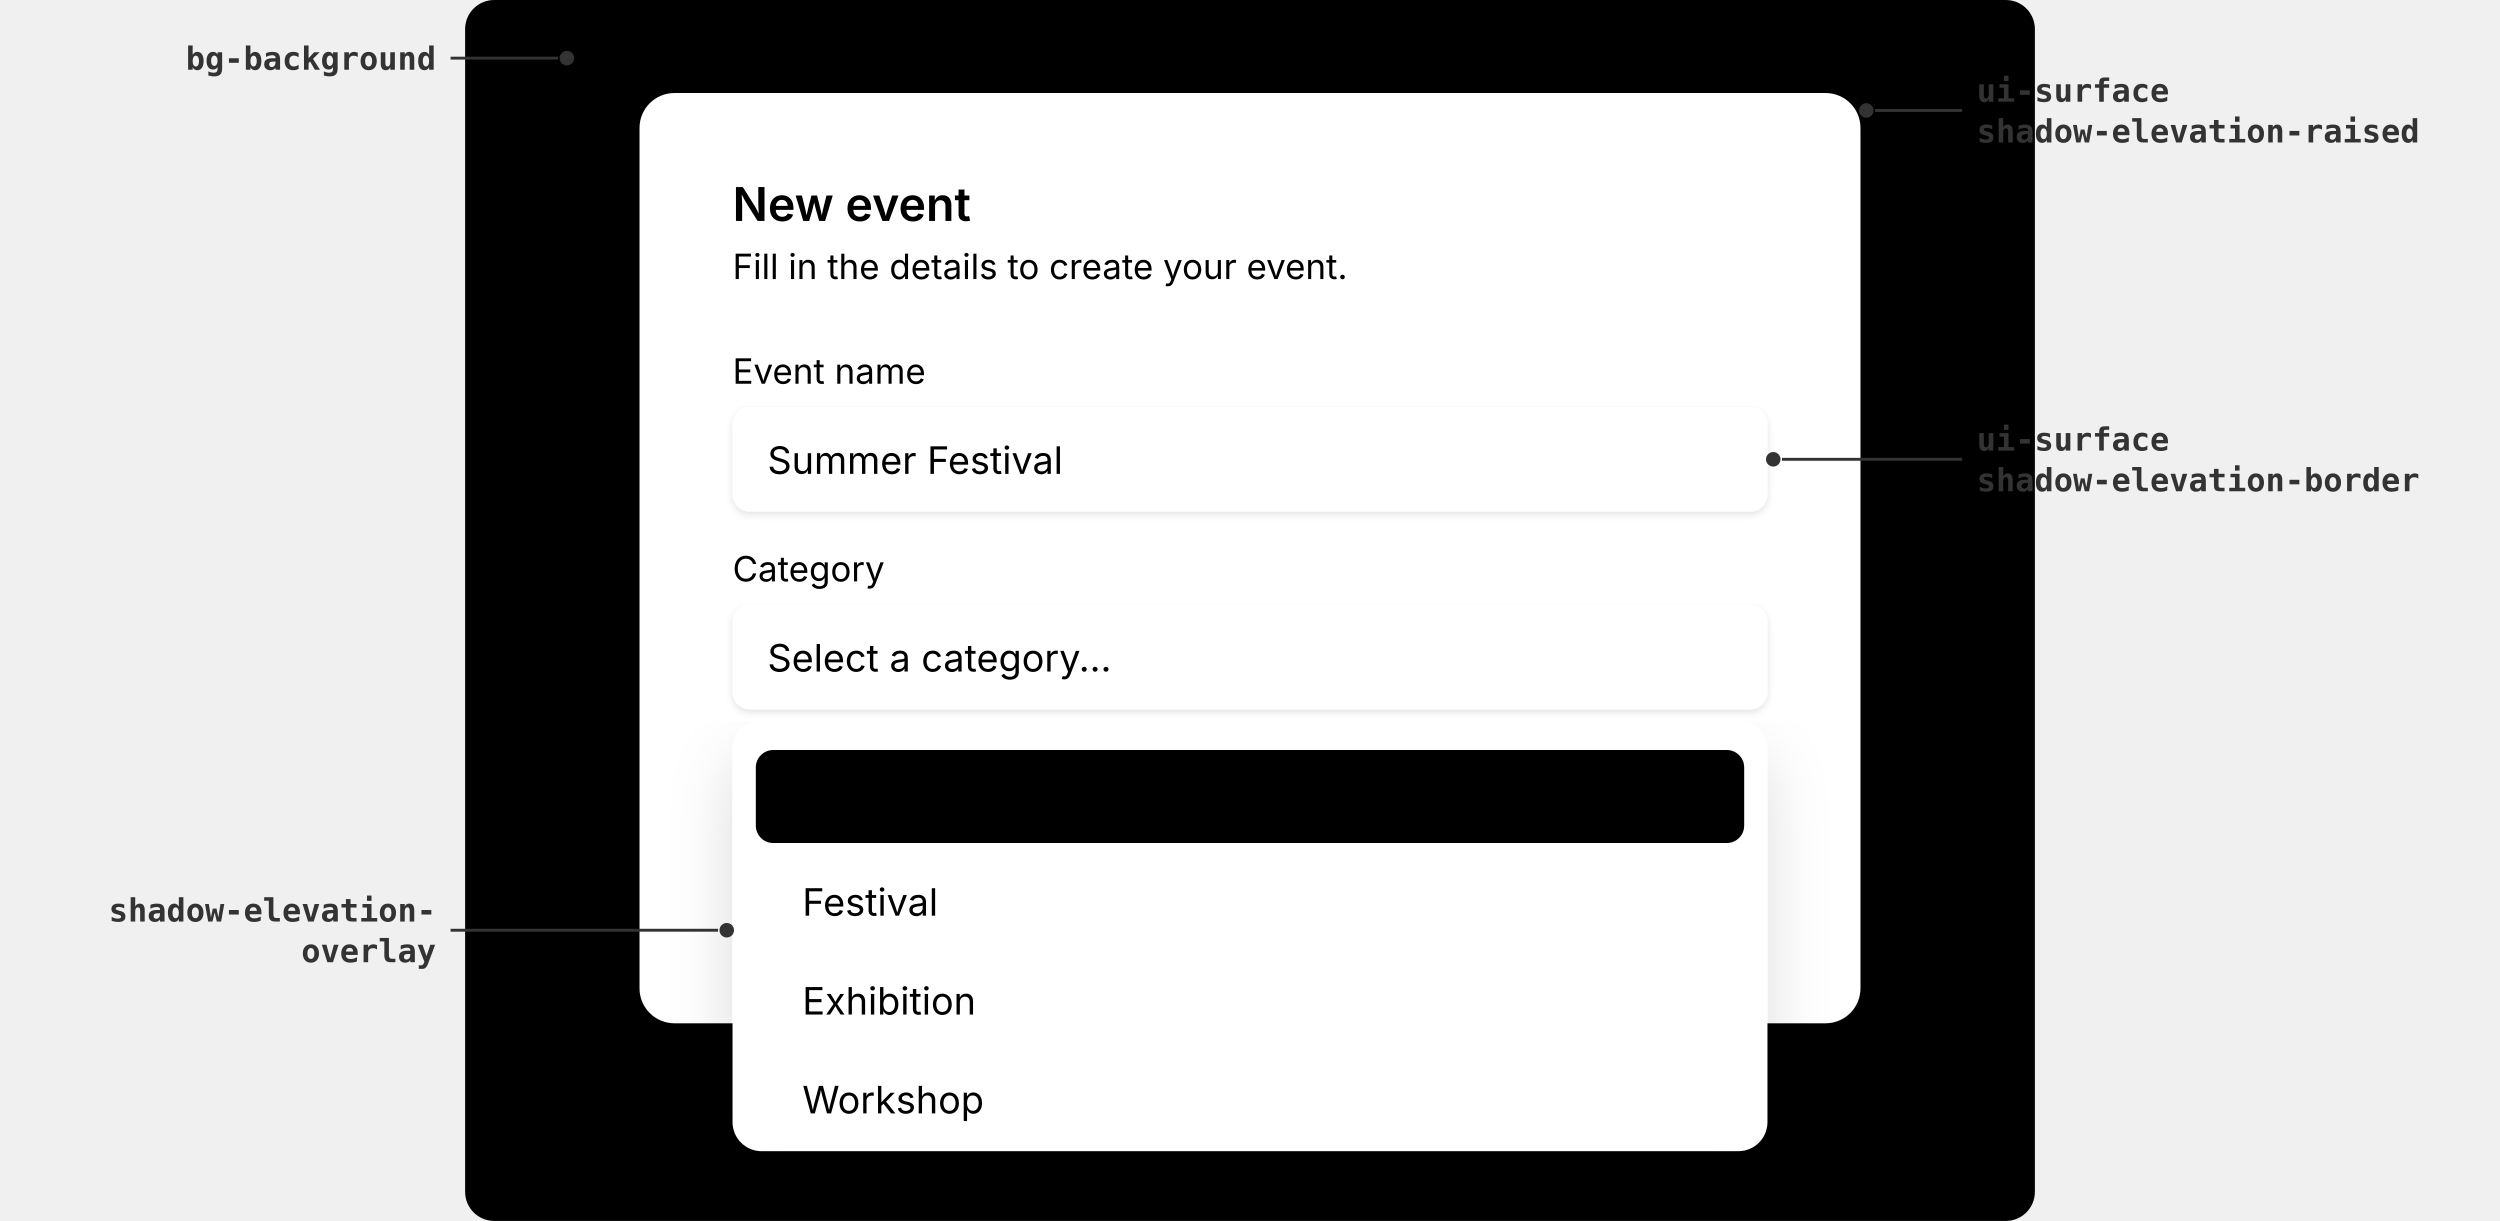
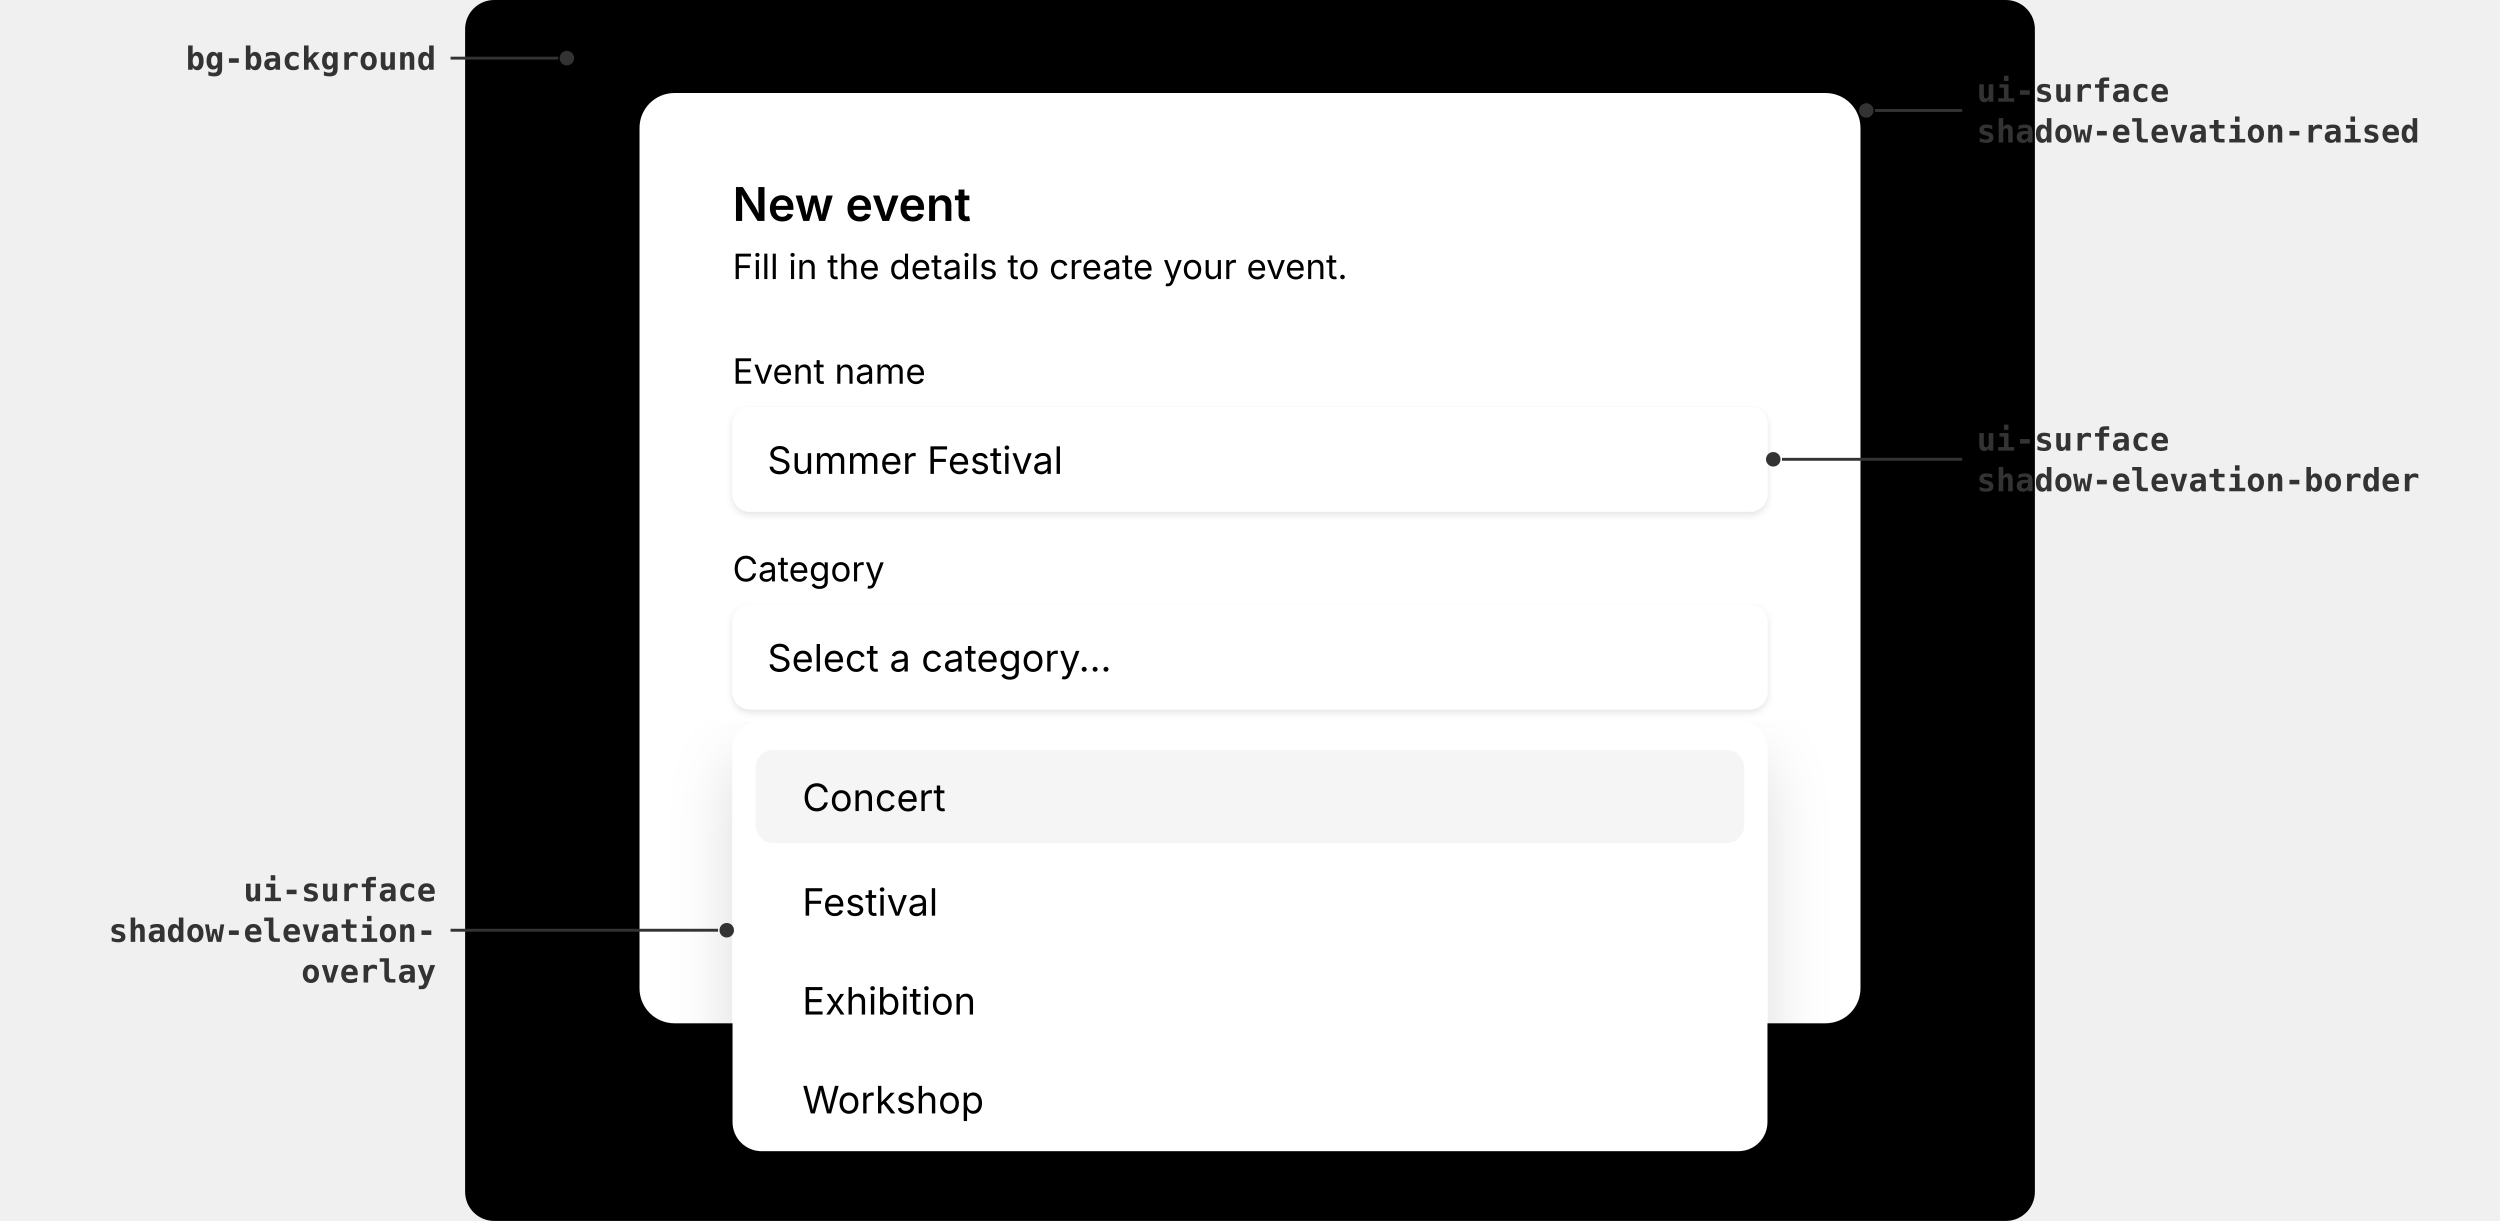
<svg xmlns="http://www.w3.org/2000/svg" viewBox="0 0 860 420" font-family="ui-monospace, SFMono-Regular, Menlo, Monaco, Consolas, monospace">
  <style>
    .label { fill: #333; }
    .label-line { stroke: #333; }
    @media (prefers-color-scheme: dark) {
      .label { fill: #999; }
      .label-line { stroke: #999; }
    }
  </style>
  <defs>
    <filter id="raised" x="-4%" y="-4%" width="108%" height="116%">
      <feDropShadow dx="0" dy="0.3" stdDeviation="0.8" flood-color="#000" flood-opacity="0.28" />
      <feDropShadow dx="0" dy="1.4" stdDeviation="1.3" flood-color="#000" flood-opacity="0.21" />
      <feDropShadow dx="0" dy="6.7" stdDeviation="6" flood-color="#000" flood-opacity="0.15" />
    </filter>
    <filter id="border-shadow" x="-2%" y="-4%" width="104%" height="116%">
      <feDropShadow dx="0" dy="0.3" stdDeviation="0.3" flood-color="#000" flood-opacity="0.14" />
      <feDropShadow dx="0" dy="1" stdDeviation="1.2" flood-color="#000" flood-opacity="0.12" />
    </filter>
    <filter id="overlay" x="-8%" y="-8%" width="116%" height="124%">
      <feDropShadow dx="0" dy="0.1" stdDeviation="0.1" flood-color="#000" flood-opacity="0.32" />
      <feDropShadow dx="0" dy="1" stdDeviation="0.9" flood-color="#000" flood-opacity="0.26" />
      <feDropShadow dx="-0.1" dy="4" stdDeviation="3.6" flood-color="#000" flood-opacity="0.2" />
      <feDropShadow dx="-0.2" dy="12" stdDeviation="10.8" flood-color="#000" flood-opacity="0.14" />
    </filter>
    <linearGradient id="btn-bg" x1="0" y1="0" x2="0" y2="1">
      <stop offset="0%" stop-color="oklch(0.22 0.008 54)" />
      <stop offset="100%" stop-color="oklch(0.15 0.008 54)" />
    </linearGradient>
    <radialGradient id="btn-highlight" cx="50%" cy="-15%" r="80%" fx="50%" fy="-15%">
      <stop offset="0%" stop-color="oklch(0.45 0.006 54)" stop-opacity="0.5" />
      <stop offset="100%" stop-color="oklch(0.15 0.008 54)" stop-opacity="0" />
    </radialGradient>
    <path id="chevron" d="M0,0 L4,4 L8,0" fill="none" stroke="oklch(0.52 0.008 54)" stroke-width="1.5" stroke-linecap="round" stroke-linejoin="round" />
  </defs>
  <rect x="160" y="0" width="540" height="420" rx="10" fill="oklch(0.965 0.003 54)" />
  <rect x="220" y="32" width="420" height="320" rx="12" fill="#fff" stroke="oklch(0.86 0.005 54)" stroke-width="1" filter="url(#raised)" />
  <text x="252" y="76" font-size="16" font-weight="600" font-family="system-ui, -apple-system, sans-serif" fill="oklch(0.22 0.008 54)">New event</text>
  <text x="252" y="96" font-size="12" font-family="system-ui, -apple-system, sans-serif" fill="oklch(0.52 0.008 54)">Fill in the details to create your event.</text>
  <text x="252" y="132" font-size="12" font-family="system-ui, -apple-system, sans-serif" fill="oklch(0.22 0.008 54)">Event name</text>
  <rect x="252" y="140" width="356" height="36" rx="6" fill="#fff" stroke="oklch(0.86 0.005 54)" stroke-width="1" filter="url(#border-shadow)" />
  <text x="264" y="163" font-size="13" font-family="system-ui, -apple-system, sans-serif" fill="oklch(0.22 0.008 54)">Summer Festival</text>
  <text x="252" y="200" font-size="12" font-family="system-ui, -apple-system, sans-serif" fill="oklch(0.22 0.008 54)">Category</text>
  <rect x="252" y="208" width="356" height="36" rx="6" fill="#fff" stroke="oklch(0.86 0.005 54)" stroke-width="1" filter="url(#border-shadow)" />
  <text x="264" y="231" font-size="13" font-family="system-ui, -apple-system, sans-serif" fill="oklch(0.52 0.008 54)">Select a category...</text>
  <use href="#chevron" x="590" y="222" />
  <rect x="252" y="248" width="356" height="148" rx="10" fill="#fff" stroke="oklch(0.86 0.005 54)" stroke-width="1" filter="url(#overlay)" />
-   <rect x="260" y="258" width="340" height="32" rx="6" fill="oklch(0.965 0.003 54)" />
+   <rect x="260" y="258" width="340" height="32" rx="6" fill="#0000000a" />
  <text x="276" y="279" font-size="13" font-family="system-ui, -apple-system, sans-serif" fill="oklch(0.22 0.008 54)">Concert</text>
  <text x="276" y="315" font-size="13" font-family="system-ui, -apple-system, sans-serif" fill="oklch(0.22 0.008 54)">Festival</text>
  <text x="276" y="349" font-size="13" font-family="system-ui, -apple-system, sans-serif" fill="oklch(0.22 0.008 54)">Exhibition</text>
  <text x="276" y="383" font-size="13" font-family="system-ui, -apple-system, sans-serif" fill="oklch(0.22 0.008 54)">Workshop</text>
  <circle cx="195" cy="20" r="2.5" class="label" />
  <line x1="192" y1="20" x2="155" y2="20" class="label-line" stroke-width="1" />
  <text x="150" y="24" font-size="11" font-weight="600" class="label" text-anchor="end">bg-background</text>
  <circle cx="250" cy="320" r="2.5" class="label" />
  <line x1="247" y1="320" x2="155" y2="320" class="label-line" stroke-width="1" />
-   <text x="150" y="317" font-size="11" font-weight="600" class="label" text-anchor="end">shadow-elevation-</text>
-   <text x="150" y="331" font-size="11" font-weight="600" class="label" text-anchor="end">overlay</text>
+   <text x="150" y="310" font-size="11" font-weight="600" class="label" text-anchor="end">ui-surface</text>
+   <text x="150" y="324" font-size="11" font-weight="600" class="label" text-anchor="end">shadow-elevation-</text>
+   <text x="150" y="338" font-size="11" font-weight="600" class="label" text-anchor="end">overlay</text>
  <circle cx="642" cy="38" r="2.5" class="label" />
  <line x1="645" y1="38" x2="675" y2="38" class="label-line" stroke-width="1" />
  <text x="680" y="35" font-size="11" font-weight="600" class="label">ui-surface</text>
  <text x="680" y="49" font-size="11" font-weight="600" class="label">shadow-elevation-raised</text>
  <circle cx="610" cy="158" r="2.5" class="label" />
  <line x1="613" y1="158" x2="675" y2="158" class="label-line" stroke-width="1" />
  <text x="680" y="155" font-size="11" font-weight="600" class="label">ui-surface</text>
  <text x="680" y="169" font-size="11" font-weight="600" class="label">shadow-elevation-border</text>
</svg>
